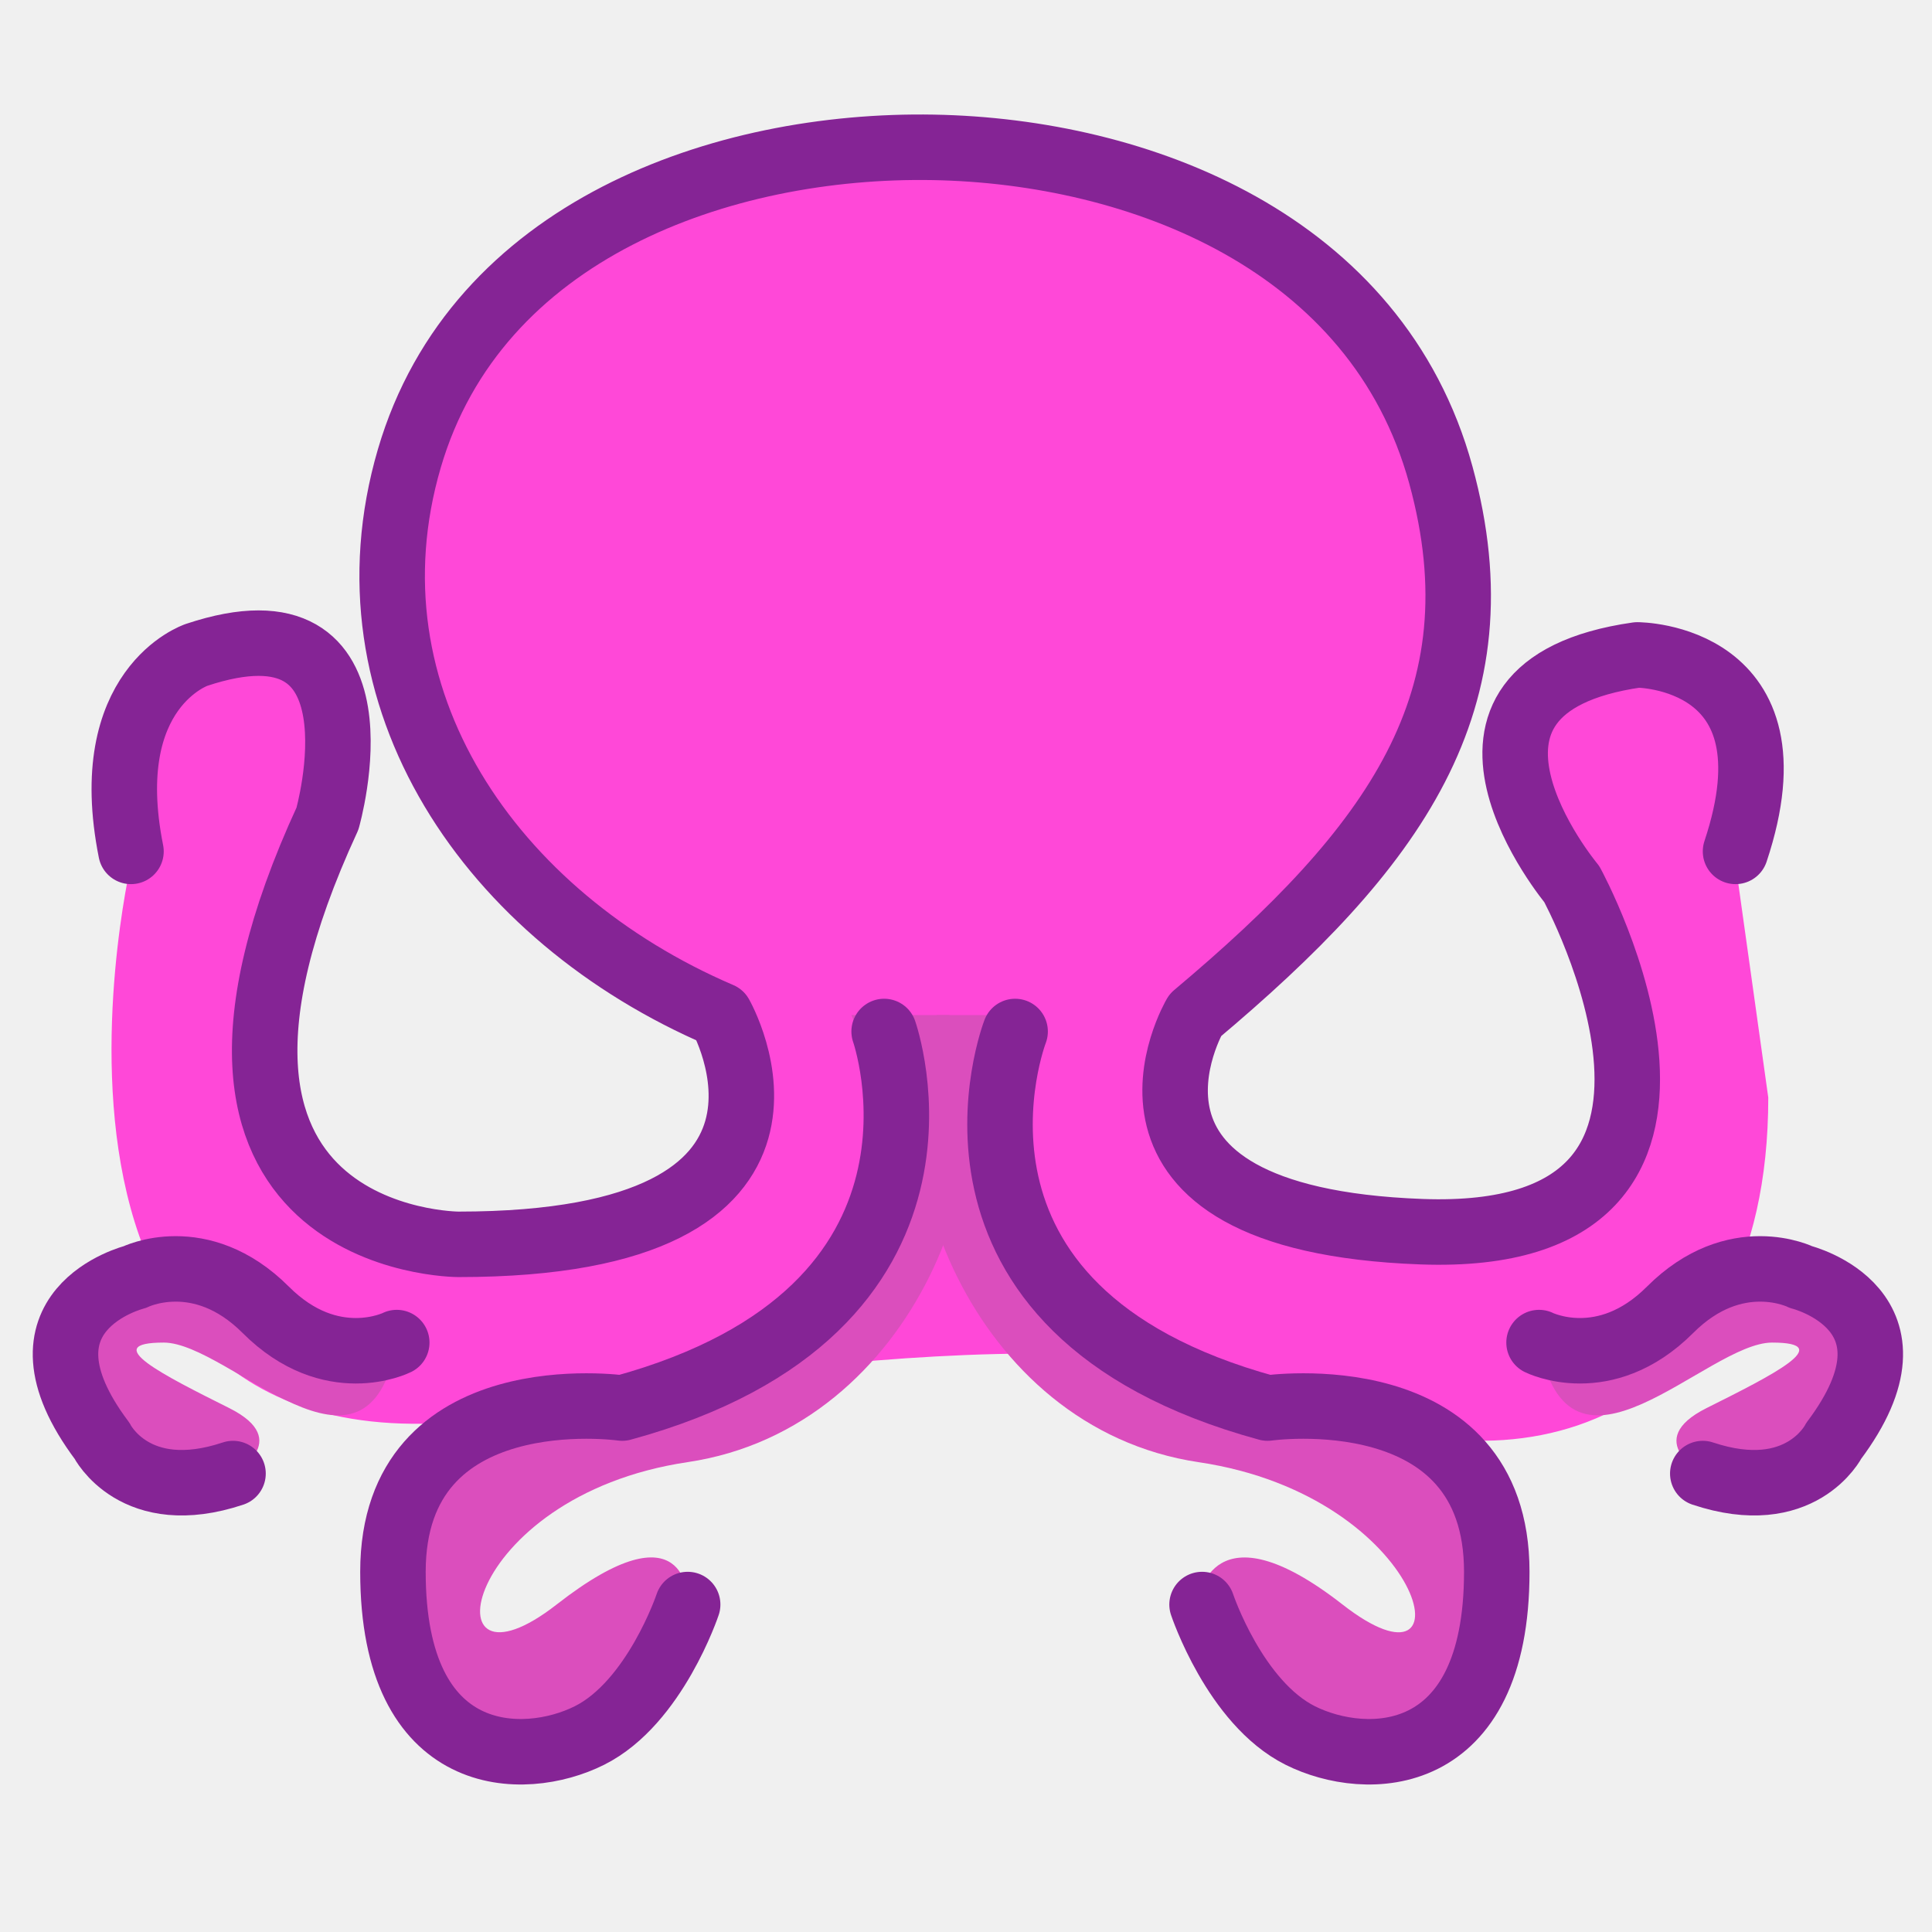
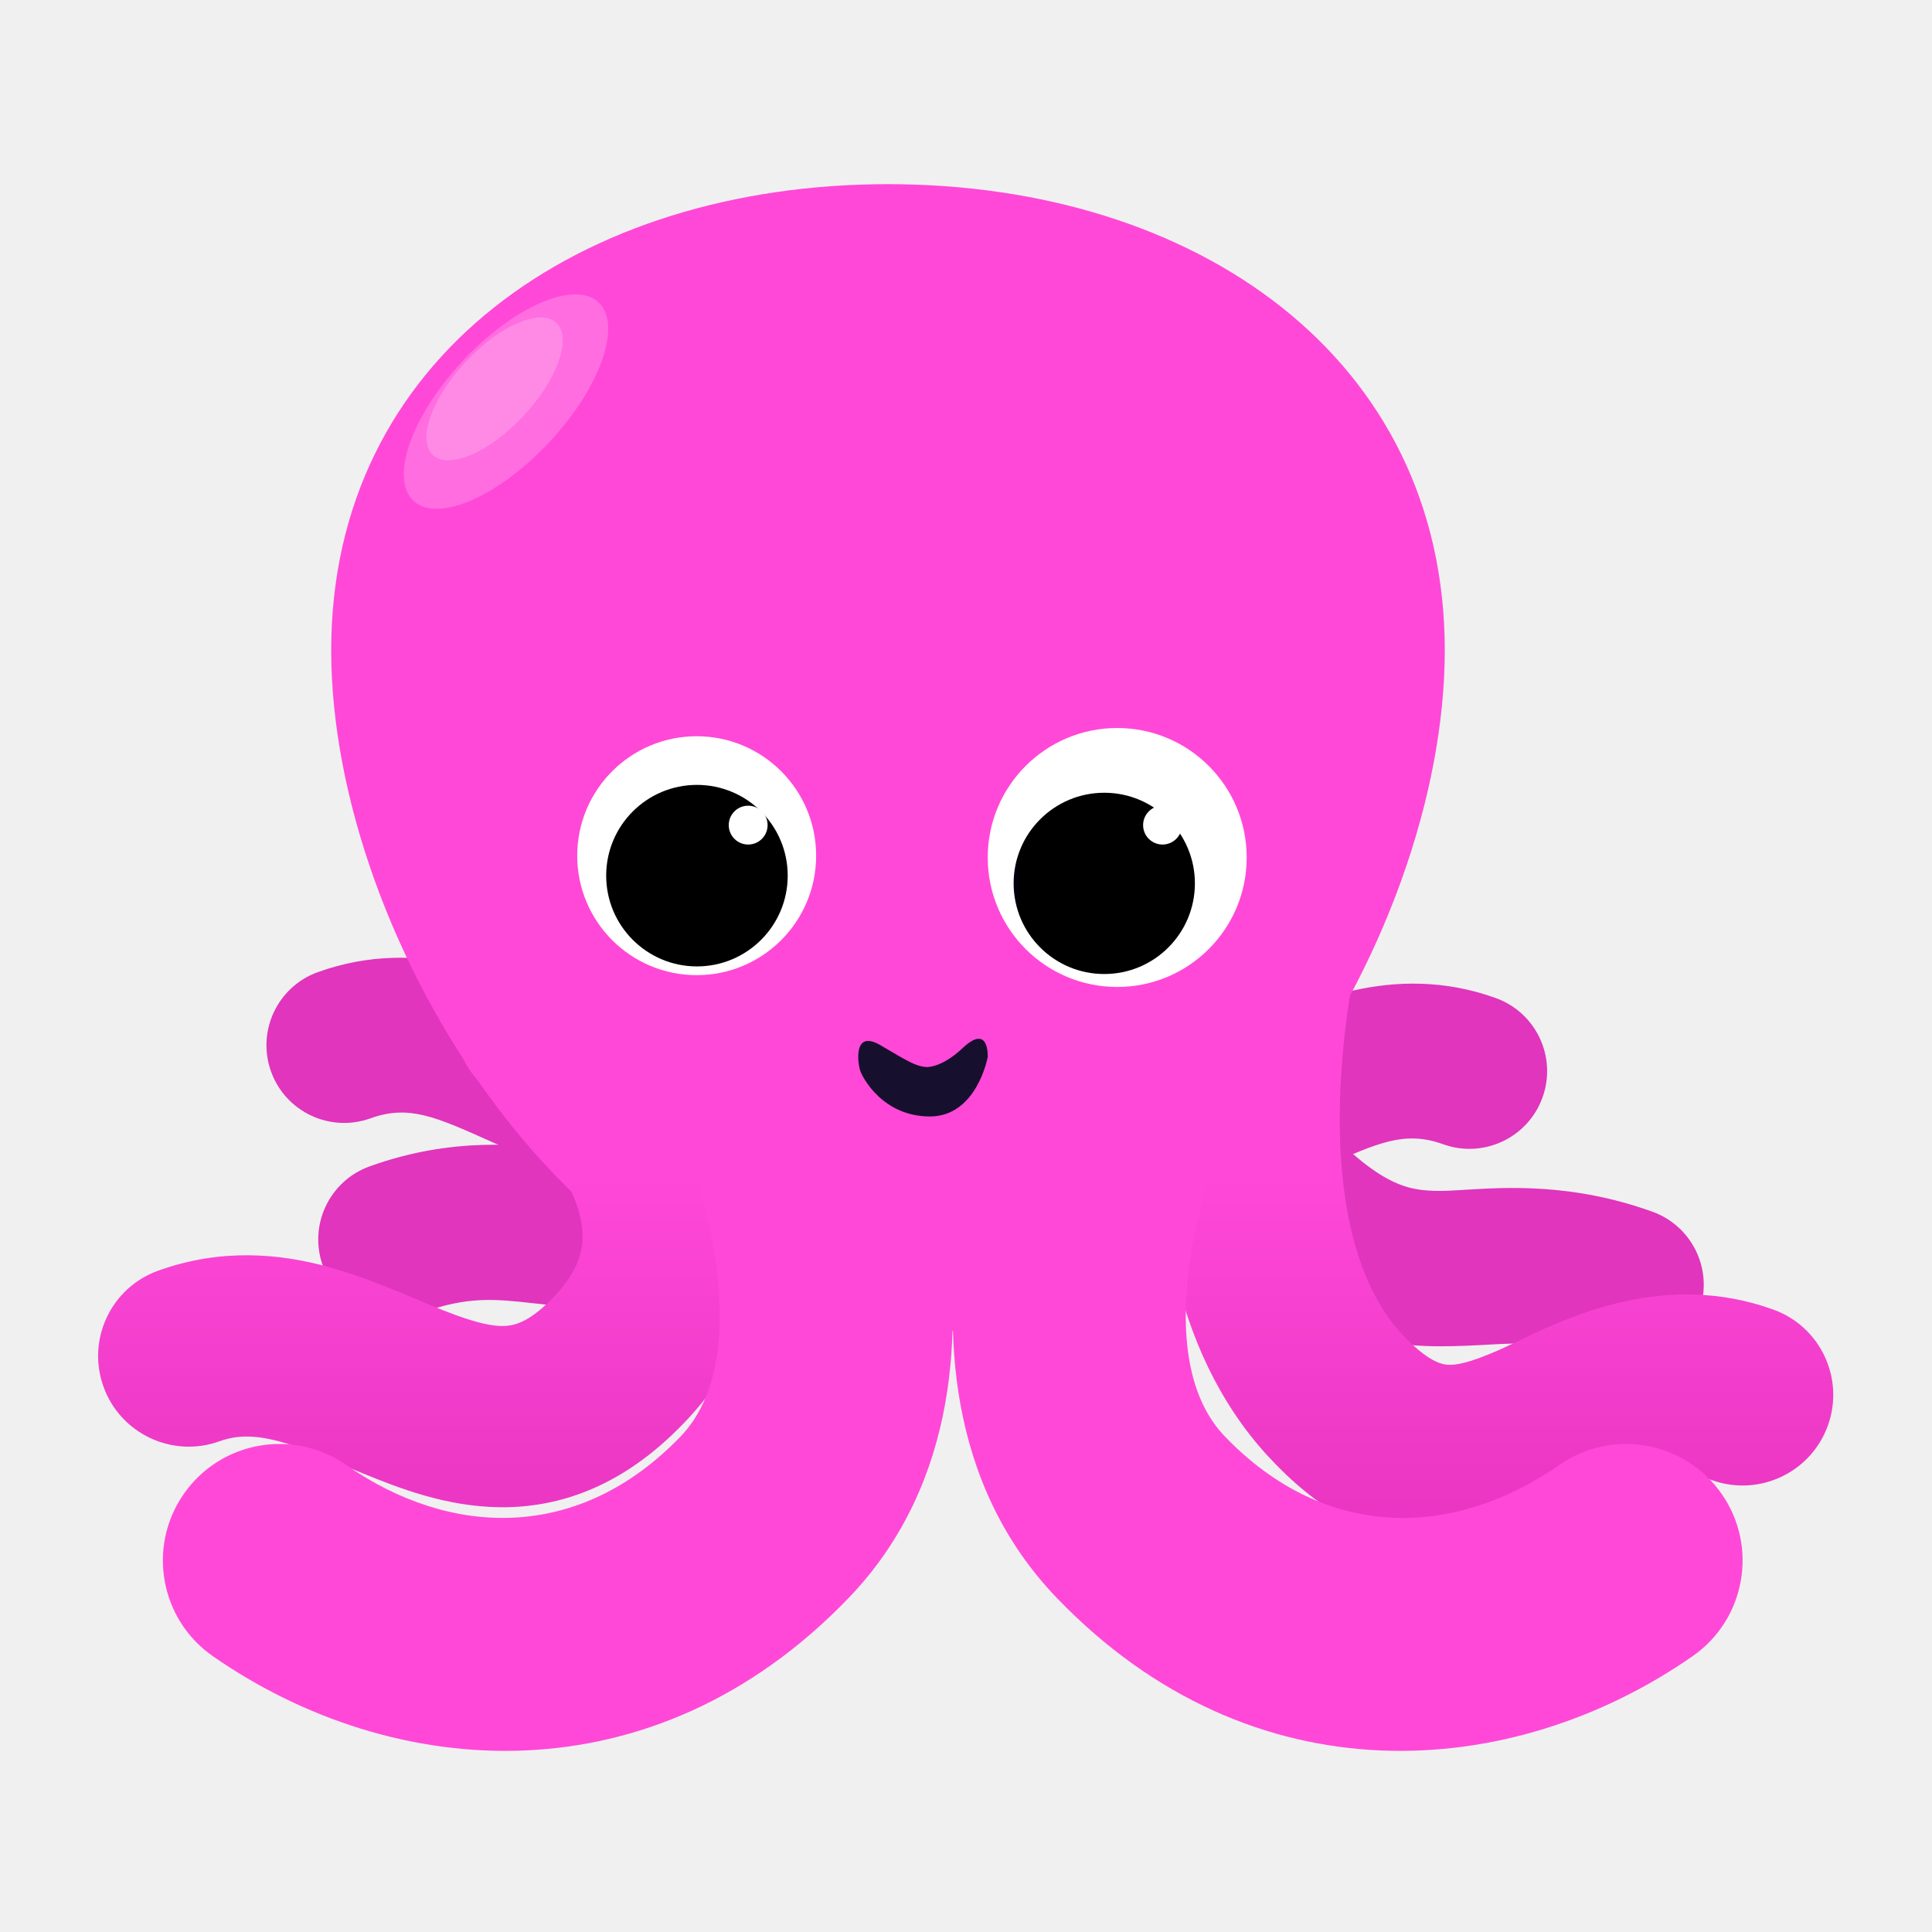
- <svg xmlns="http://www.w3.org/2000/svg" width="59" height="59" viewBox="0 0 59 59" fill="none">
-   <path d="M53 26.377C55 20.258 50 20.258 50 20.258C43 21.278 48 27.397 48 27.397C48 27.397 54 38.616 43.416 38.222C32.833 37.829 36 30.999 36 30.999C42.07 25.8 45 24.999 44 16.499C43 7.999 35.35 4.734 27.5 4.999C20.354 5.241 13.5 6.498 12.5 15.499C11.5 24.499 15.5 27.94 22.5 30.999C22.5 30.999 26 38.616 14 38.616C14 38.616 4 38.616 10 25.358C10 25.358 12 18.218 6 20.258C6 20.258 3 21.278 4 26.377C4 26.377 -1 47.795 18 42.695C18 42.695 34 39.636 40 42.695C46 45.755 54 43.715 54 33.517L53 26.377Z" fill="#FF48D8" />
-   <path d="M26 31C26 31 30 39.447 19 42.57C19 42.57 12 41.529 12 47.774C12 54.019 16 54.019 18 52.978C20 51.937 21 48.815 21 48.815C21 48.815 21 45.876 17 48.998C13 52.121 14 45.692 21 44.651C28 43.611 31 35.163 29 31H26Z" fill="#DB4EBD" />
-   <path d="M12.116 41C12.116 41 10.116 42 8.116 40C6.116 38 4.116 39 4.116 39C4.116 39 0.116 40 3.116 44C3.116 44 4.116 46 7.116 45C7.116 45 9 44 7 43C5 42 3 41 5 41C7 41 11.231 46 12.116 41Z" fill="#DB4EBD" />
-   <path d="M31.608 31C31.608 31 27.608 39.449 38.608 42.571C38.608 42.571 45.608 41.53 45.608 47.775C45.608 54.02 41.608 54.02 39.608 52.979C37.608 51.938 36.608 48.816 36.608 48.816C36.608 48.816 37 45.877 41 49C45 52.122 43.608 45.694 36.608 44.653C29.608 43.612 26.608 35.163 28.608 31H31.608Z" fill="#DB4EBD" />
-   <path d="M47 41C47 41 49 42 51 40C53 38 55 39 55 39C55 39 59 40 56 44C56 44 55 46 52 45C52 45 50.116 44 52.116 43C54.116 42 56.116 41 54.116 41C52.116 41 47.884 46 47 41Z" fill="#DB4EBD" />
-   <path d="M53 26C55 20 50 20 50 20C43 21 48 27 48 27C48 27 54 38 43.417 37.614C32.833 37.228 36.5 31.001 36.5 31.001C42.57 25.903 45.893 21.406 44 14.5C42.052 7.394 34.787 4.612 28.5 4.5C22.054 4.385 14.542 7.026 12.5 14.001C10.363 21.299 15 28.001 22 31.001C22 31.001 26 38 14 38C14 38 4 38 10 25C10 25 12 18 6 20C6 20 3 21 4 26" stroke="#852495" stroke-width="2" stroke-miterlimit="10" stroke-linecap="round" stroke-linejoin="round" />
-   <path d="M27 31.5C27 31.5 30 40 19 43C19 43 12 42 12 48C12 54 16 54 18 53C20 52 21 49 21 49" stroke="#852495" stroke-width="2" stroke-miterlimit="10" stroke-linecap="round" stroke-linejoin="round" />
-   <path d="M31 31.5C31 31.5 27.709 40 38.709 43C38.709 43 45.709 42 45.709 48C45.709 54 41.709 54 39.709 53C37.709 52 36.709 49 36.709 49" stroke="#852495" stroke-width="2" stroke-miterlimit="10" stroke-linecap="round" stroke-linejoin="round" />
-   <path d="M12.116 41C12.116 41 10.116 42 8.116 40C6.116 38 4.116 39 4.116 39C4.116 39 0.116 40 3.116 44C3.116 44 4.116 46 7.116 45" stroke="#852495" stroke-width="2" stroke-miterlimit="10" stroke-linecap="round" stroke-linejoin="round" />
-   <path d="M47 41C47 41 49 42 51 40C53 38 55 39 55 39C55 39 59 40 56 44C56 44 55 46 52 45" stroke="#852495" stroke-width="2" stroke-miterlimit="10" stroke-linecap="round" stroke-linejoin="round" />
+ <svg xmlns="http://www.w3.org/2000/svg" width="512" height="512" viewBox="0 0 512 512" fill="none">
+   <path fill-rule="evenodd" clip-rule="evenodd" d="M344.596 211.901C344.596 211.901 344.596 211.901 344.596 211.901C344.594 211.906 344.59 211.913 344.586 211.922C344.565 211.969 344.517 212.076 344.446 212.238C344.303 212.562 344.069 213.109 343.765 213.857C343.156 215.356 342.277 217.644 341.313 220.556C339.366 226.43 337.158 234.574 336.014 243.734C333.68 262.428 336.055 282.227 349.991 297.375C358.745 306.89 364.924 311.135 369.247 313.173C373.209 315.04 376.737 315.604 381.593 315.604C383.422 315.604 385.647 315.466 388.228 315.307C399.28 314.625 416.865 313.539 437.894 321.11C448.593 324.962 454.144 336.757 450.292 347.456C446.441 358.155 434.645 363.705 423.947 359.854C411.59 355.405 404.196 355.81 394.206 356.356C390.49 356.559 386.415 356.782 381.593 356.782C372.723 356.782 362.739 355.629 351.688 350.419C340.998 345.38 330.663 337.185 319.687 325.254C294.16 297.508 292.078 263.262 295.153 238.633C296.714 226.132 299.676 215.296 302.225 207.604C303.507 203.734 304.707 200.593 305.615 198.359C306.069 197.241 306.452 196.345 306.738 195.693C306.881 195.367 307 195.102 307.091 194.9L307.208 194.645L307.25 194.554L307.267 194.517L307.275 194.502C307.278 194.494 307.281 194.487 325.925 203.223L307.281 194.487C312.106 184.19 324.364 179.754 334.661 184.579C344.938 189.394 349.377 201.616 344.596 211.901Z" fill="#E035BC" />
+   <path fill-rule="evenodd" clip-rule="evenodd" d="M177.242 200.751L177.229 200.73C177.224 200.724 177.223 200.721 177.224 200.722M183.217 172.264C173.712 178.478 171.033 191.209 177.224 200.722L177.26 200.779C177.305 200.849 177.389 200.983 177.51 201.177C177.752 201.565 178.137 202.194 178.635 203.04C179.632 204.736 181.068 207.282 182.701 210.492C185.999 216.977 189.935 225.851 192.75 235.694C198.646 256.303 198.213 275.368 185.859 288.796C177.185 298.224 171.22 302.065 167.272 303.757C163.702 305.287 160.449 305.656 155.541 305.349C153.808 305.241 151.737 304.992 149.357 304.705C138.121 303.35 119.996 301.165 97.955 309.1C87.257 312.952 81.706 324.747 85.557 335.446C89.409 346.145 101.204 351.695 111.903 347.844C124.058 343.468 131.23 344.259 141.474 345.388C144.871 345.762 148.606 346.174 152.972 346.447C161.79 346.998 172.049 346.51 183.492 341.605C194.556 336.864 205.105 328.695 216.163 316.676C243.271 287.21 239.574 249.655 232.34 224.368C228.591 211.263 223.496 199.87 219.404 191.825C217.342 187.77 215.493 184.485 214.129 182.166C213.446 181.005 212.882 180.081 212.469 179.418C212.263 179.086 212.094 178.819 211.967 178.62L211.809 178.374L211.754 178.289L211.733 178.256L211.724 178.243C211.72 178.236 211.716 178.23 194.601 189.42L211.716 178.23C205.494 168.713 192.734 166.042 183.217 172.264Z" fill="#E035BC" />
+   <path fill-rule="evenodd" clip-rule="evenodd" d="M287.168 168.416L287.175 168.394L287.154 168.462C287.127 168.547 287.078 168.703 287.01 168.928C286.873 169.377 286.66 170.097 286.39 171.061C285.85 172.993 285.092 175.885 284.283 179.519C282.655 186.833 280.877 196.921 280.208 208.097C278.815 231.398 282.492 254.728 296.471 269.922C303.899 277.996 308.491 279.077 310.735 279.286C313.867 279.578 318.034 278.691 325.852 275.283C327.437 274.592 329.237 273.733 331.234 272.781C345.307 266.068 369.16 254.69 396.385 264.49C407.084 268.342 412.635 280.137 408.783 290.836C404.931 301.535 393.136 307.086 382.437 303.234C372.327 299.594 365.284 302.755 350.462 309.408C347.979 310.523 345.277 311.735 342.306 313.031C333.394 316.915 321.048 321.603 306.915 320.287C291.895 318.887 278.471 311.175 266.167 297.802C240.684 270.103 237.497 232.524 239.104 205.64C239.936 191.723 242.125 179.399 244.088 170.574C245.075 166.139 246.019 162.53 246.732 159.978C247.089 158.7 247.39 157.683 247.611 156.955C247.722 156.591 247.812 156.299 247.881 156.083L247.966 155.815L247.995 155.724L248.011 155.675C248.013 155.669 248.015 155.662 267.59 162.045L248.015 155.662C251.54 144.852 263.161 138.945 273.972 142.47C284.771 145.991 290.675 157.593 287.175 168.394" fill="#E035BC" />
+   <path fill-rule="evenodd" clip-rule="evenodd" d="M193.446 161.553L193.439 161.531L193.461 161.599C193.487 161.684 193.536 161.84 193.604 162.065C193.741 162.514 193.955 163.234 194.224 164.199C194.764 166.13 195.522 169.022 196.331 172.657C197.959 179.971 199.737 190.058 200.406 201.234C201.799 224.536 198.122 247.865 184.143 263.06C176.715 271.133 172.124 272.215 169.879 272.424C166.747 272.715 162.58 271.828 154.763 268.42C153.178 267.729 151.377 266.871 149.38 265.918C135.307 259.205 111.454 247.827 84.229 257.628C73.53 261.479 67.98 273.275 71.831 283.973C75.683 294.672 87.478 300.223 98.177 296.371C108.288 292.732 115.33 295.892 130.152 302.545C132.636 303.66 135.337 304.873 138.309 306.168C147.22 310.052 159.567 314.741 173.699 313.424C188.72 312.024 202.144 304.313 214.447 290.939C239.93 263.24 243.118 225.661 241.51 198.777C240.678 184.86 238.49 172.536 236.526 163.711C235.539 159.277 234.596 155.668 233.882 153.115C233.525 151.838 233.224 150.82 233.003 150.093C232.893 149.729 232.802 149.436 232.734 149.22L232.648 148.952L232.619 148.861L232.603 148.812C232.601 148.806 232.599 148.8 213.024 155.182L232.599 148.8C229.074 137.989 217.453 132.082 206.642 135.607C195.843 139.128 189.939 150.731 193.439 161.531" fill="#E035BC" />
+   <path d="M382.879 172.339C382.879 250.041 316.817 354.208 235.326 354.208C153.834 354.208 87.772 250.041 87.772 172.339C87.772 94.638 153.834 48.806 235.326 48.806C316.817 48.806 382.879 94.638 382.879 172.339Z" fill="#FF48D8" />
+   <path fill-rule="evenodd" clip-rule="evenodd" d="M315.103 232.909C315.105 232.902 315.107 232.896 338.27 239.253L315.107 232.895C318.618 220.103 331.835 212.578 344.628 216.09C357.409 219.598 364.931 232.795 361.443 245.577L361.44 245.59L361.421 245.661C361.395 245.758 361.349 245.935 361.284 246.187C361.155 246.692 360.955 247.498 360.704 248.571C360.2 250.722 359.497 253.931 358.757 257.948C357.267 266.033 355.675 277.133 355.196 289.311C354.18 315.153 358.437 339.303 371.393 353.386C378.414 361.018 382.27 361.547 383.449 361.657C385.664 361.863 389.15 361.292 396.876 357.925C398.35 357.282 400.064 356.46 401.997 355.533L401.998 355.533C415.926 348.852 441.233 336.713 469.943 347.049C482.425 351.543 488.901 365.304 484.408 377.786C479.914 390.268 466.153 396.744 453.671 392.25C444.934 389.105 439.255 391.642 424.371 398.29C421.881 399.402 419.134 400.629 416.073 401.963C407.07 405.888 394.042 410.893 378.993 409.491C362.908 407.992 348.748 399.728 336.038 385.913C309.532 357.102 306.066 316.054 307.193 287.422C307.785 272.362 309.731 258.905 311.511 249.243C312.406 244.387 313.271 240.425 313.927 237.623C314.255 236.22 314.532 235.103 314.736 234.305C314.838 233.906 314.922 233.587 314.984 233.35L315.062 233.059L315.089 232.961L315.103 232.909ZM129.651 289.102C119.207 280.987 117.287 265.946 125.372 255.465C133.475 244.961 148.559 243.015 159.063 251.117L144.601 269.864C159.063 251.118 159.07 251.123 159.078 251.129L159.094 251.142L159.131 251.17L159.221 251.241C159.289 251.294 159.371 251.358 159.468 251.434C159.66 251.587 159.909 251.786 160.209 252.03C160.808 252.517 161.615 253.186 162.587 254.025C164.526 255.699 167.159 258.076 170.143 261.06C176.007 266.924 183.731 275.627 190.128 286.379C196.471 297.041 202.307 311.062 202.432 327.132C202.563 343.944 196.405 360.677 182.659 375.618C169.561 389.855 154.847 397.791 138.479 399.21C123.312 400.525 109.771 395.867 99.96 391.987C96.132 390.474 92.889 389.107 89.972 387.878L89.972 387.878C84.13 385.415 79.591 383.502 74.258 382.058C67.661 380.272 62.877 380.258 58.163 381.955C45.681 386.449 31.92 379.973 27.426 367.491C22.933 355.009 29.409 341.248 41.891 336.754C58.624 330.731 74 332.218 86.812 335.687C95.451 338.025 104.681 341.909 111.673 344.851C113.918 345.796 115.933 346.643 117.622 347.311C126.255 350.724 130.944 351.642 134.329 351.349C136.512 351.159 140.671 350.302 147.304 343.092C153.289 336.587 154.423 331.443 154.393 327.505C154.356 322.826 152.579 317.224 148.842 310.942C145.158 304.752 140.335 299.192 136.173 295.03C134.144 293.001 132.393 291.424 131.202 290.396C130.609 289.885 130.164 289.517 129.903 289.305C129.773 289.199 129.689 289.133 129.657 289.107L129.651 289.102Z" fill="url(#paint0_linear_701_7321)" />
+   <path fill-rule="evenodd" clip-rule="evenodd" d="M309.965 257.461C325.467 264.504 332.339 282.76 325.345 298.271C325.343 298.274 325.342 298.278 325.34 298.283C325.32 298.328 325.27 298.44 325.195 298.616C325.044 298.968 324.788 299.574 324.454 300.407C323.783 302.078 322.806 304.634 321.716 307.869C319.51 314.421 316.986 323.337 315.507 333.079C312.311 354.128 315.068 370.755 324.596 380.666C351.581 408.734 385.595 407.472 413.278 388.206C427.278 378.462 446.525 381.913 456.268 395.912C466.012 409.912 462.561 429.16 448.562 438.903C400.806 472.139 331.952 477.44 280.069 423.473C250.163 392.365 250.349 350.747 254.44 323.806C256.605 309.552 260.189 297.036 263.18 288.155C264.689 283.674 266.083 280.013 267.134 277.396C267.66 276.085 268.103 275.029 268.434 274.256C268.6 273.87 268.739 273.553 268.846 273.31L268.984 273L269.035 272.888L269.065 272.822C269.069 272.812 269.073 272.803 297.19 285.578L269.073 272.803C276.128 257.275 294.437 250.406 309.965 257.461Z" fill="#FF48D8" />
+   <path fill-rule="evenodd" clip-rule="evenodd" d="M195.004 257.461C179.503 264.504 172.631 282.76 179.625 298.271C179.626 298.274 179.628 298.278 179.63 298.283C179.65 298.328 179.699 298.44 179.774 298.616C179.926 298.968 180.181 299.574 180.515 300.407C181.186 302.078 182.163 304.634 183.253 307.869C185.459 314.421 187.983 323.337 189.462 333.079C192.659 354.128 189.901 370.755 180.373 380.666C153.388 408.734 119.375 407.472 91.691 388.206C77.692 378.462 58.444 381.913 48.701 395.912C38.958 409.912 42.408 429.16 56.408 438.903C104.163 472.139 173.017 477.44 224.9 423.473C254.806 392.365 254.62 350.747 250.529 323.806C248.365 309.552 244.78 297.036 241.789 288.155C240.28 283.674 238.886 280.013 237.836 277.396C237.309 276.085 236.867 275.029 236.535 274.256C236.369 273.87 236.23 273.553 236.123 273.31L235.985 273L235.934 272.888L235.905 272.822C235.9 272.812 235.896 272.803 207.779 285.578L235.896 272.803C228.841 257.275 210.533 250.406 195.004 257.461Z" fill="#FF48D8" />
+   <path d="M261.757 227.243C261.757 246.195 277.121 261.558 296.071 261.558C315.023 261.558 330.386 246.194 330.386 227.243C330.386 208.292 315.023 192.928 296.071 192.928C277.121 192.928 261.757 208.291 261.757 227.243Z" fill="white" />
+   <path d="M268.619 234.106C268.619 247.373 279.374 258.126 292.64 258.126C305.906 258.126 316.66 247.373 316.66 234.106C316.66 220.84 305.906 210.086 292.64 210.086C279.374 210.085 268.619 220.84 268.619 234.106Z" fill="url(#paint1_linear_701_7321)" />
+   <path d="M302.934 218.664C302.934 221.507 305.238 223.812 308.081 223.812C310.924 223.812 313.228 221.507 313.228 218.664C313.228 215.821 310.924 213.517 308.081 213.517C305.238 213.517 302.934 215.821 302.934 218.664Z" fill="white" />
+   <path d="M152.97 226.77C152.97 244.253 167.144 258.427 184.627 258.427C202.111 258.427 216.286 244.253 216.286 226.77C216.286 209.286 202.112 195.111 184.627 195.111C167.143 195.111 152.97 209.286 152.97 226.77Z" fill="white" />
+   <path d="M160.645 232.056C160.645 245.34 171.414 256.109 184.697 256.109C197.982 256.109 208.75 245.339 208.75 232.056C208.75 218.773 197.981 208.003 184.697 208.003C171.413 208.003 160.645 218.772 160.645 232.056Z" fill="url(#paint2_linear_701_7321)" />
+   <path d="M193.126 218.664C193.126 221.507 195.431 223.812 198.274 223.812C201.117 223.812 203.421 221.507 203.421 218.664C203.421 215.821 201.117 213.517 198.274 213.517C195.431 213.516 193.126 215.821 193.126 218.664Z" fill="white" />
+   <path d="M245.593 282.776C245.593 282.776 249.539 283.021 255.053 277.799C262.239 270.993 261.749 280.157 261.749 280.157C261.749 280.157 258.879 295.873 246.444 295.873C234.008 295.873 228.588 285.658 227.95 283.693C227.312 281.728 226.037 272.693 233.371 277.014C240.706 281.334 242.764 282.628 245.593 282.776Z" fill="#160F2E" />
+   <ellipse cx="134.097" cy="106.421" rx="15.732" ry="35.959" transform="rotate(43.0051 134.097 106.421)" fill="white" fill-opacity="0.2" />
+   <ellipse cx="131.07" cy="103.062" rx="10.485" ry="23.966" transform="rotate(43.0051 131.07 103.062)" fill="white" fill-opacity="0.2" />
+   <defs>
+     <linearGradient id="paint0_linear_701_7321" x1="255.917" y1="215.227" x2="255.917" y2="409.732" gradientUnits="userSpaceOnUse">
+       <stop offset="0.495" stop-color="#FF48D8" />
+       <stop offset="1" stop-color="#E834C1" />
+     </linearGradient>
+     <linearGradient id="paint1_linear_701_7321" x1="270.408" y1="234.244" x2="262.387" y2="234.244" gradientUnits="userSpaceOnUse">
+       <stop />
+       <stop offset="0.22" stop-color="#080018" />
+       <stop offset="0.45" stop-color="#100030" />
+       <stop offset="0.64" stop-color="#140050" />
+       <stop offset="0.84" stop-color="#180070" />
+       <stop offset="0.92" stop-color="#0C0038" />
+       <stop offset="1" />
+     </linearGradient>
+     <linearGradient id="paint2_linear_701_7321" x1="209.535" y1="232.195" x2="217.438" y2="232.195" gradientUnits="userSpaceOnUse">
+       <stop />
+       <stop offset="0.22" stop-color="#080018" />
+       <stop offset="0.45" stop-color="#100030" />
+       <stop offset="0.64" stop-color="#140050" />
+       <stop offset="0.84" stop-color="#180070" />
+       <stop offset="0.92" stop-color="#0C0038" />
+       <stop offset="1" />
+     </linearGradient>
+   </defs>
</svg>
